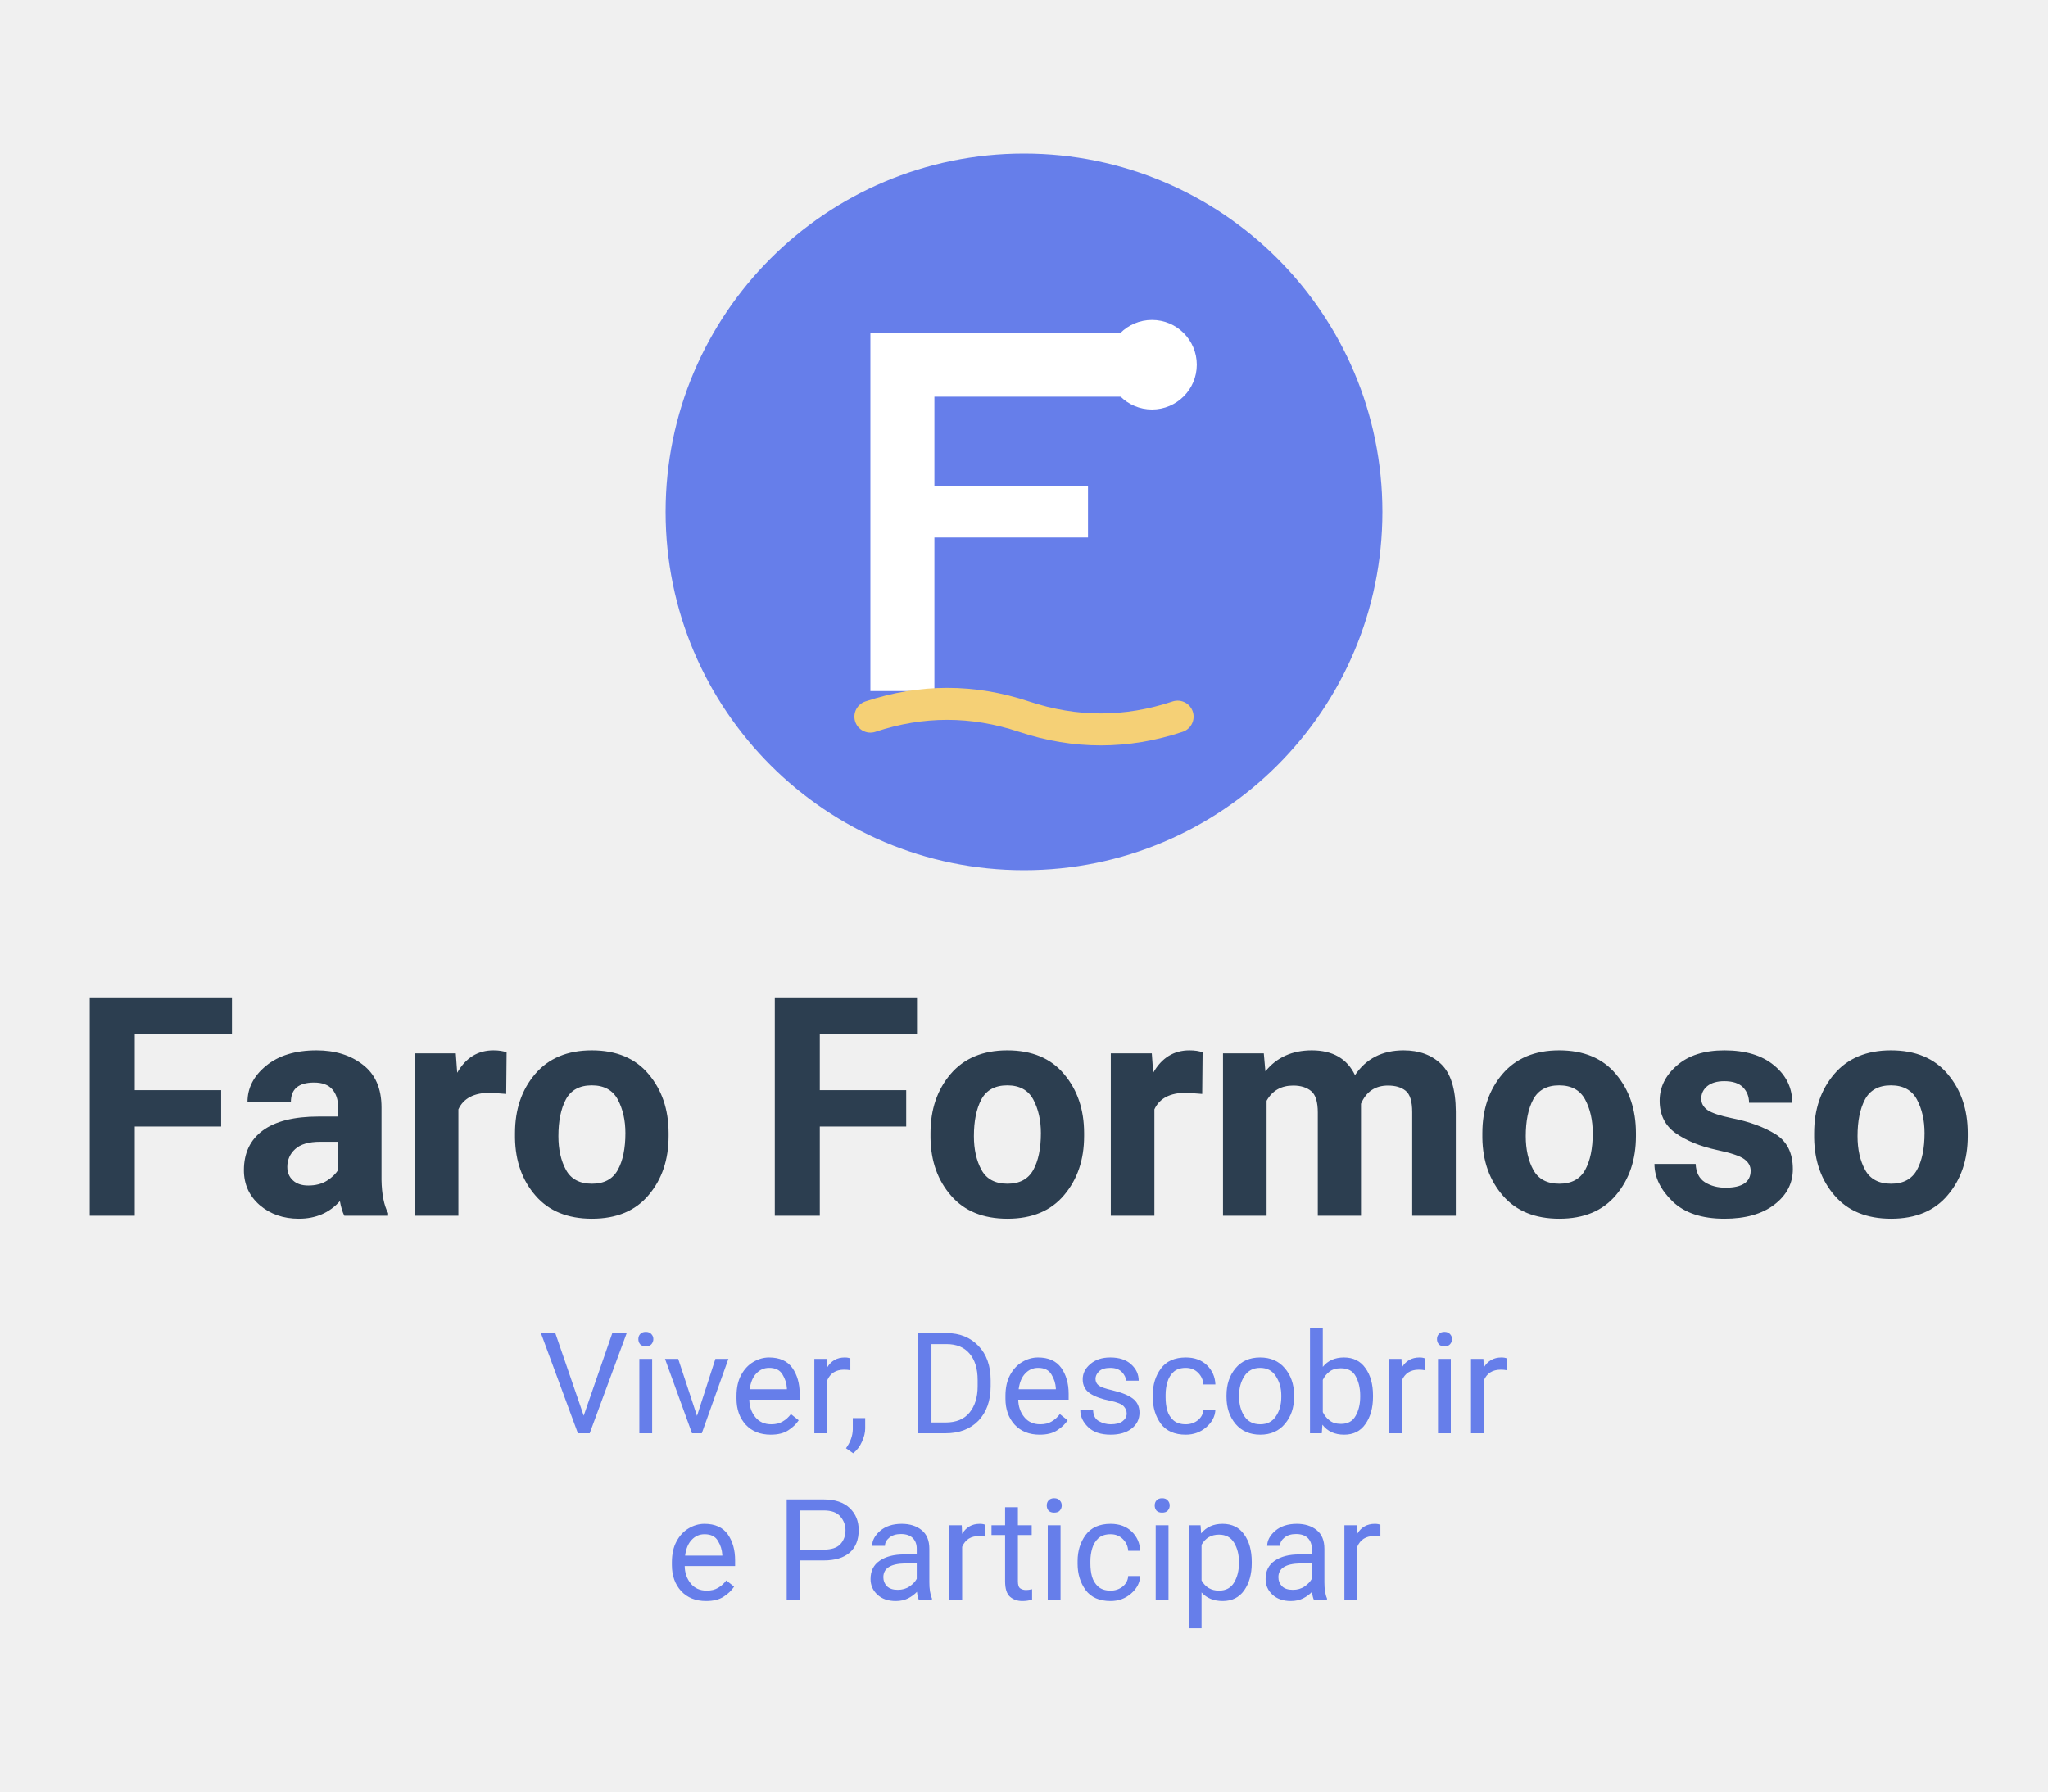
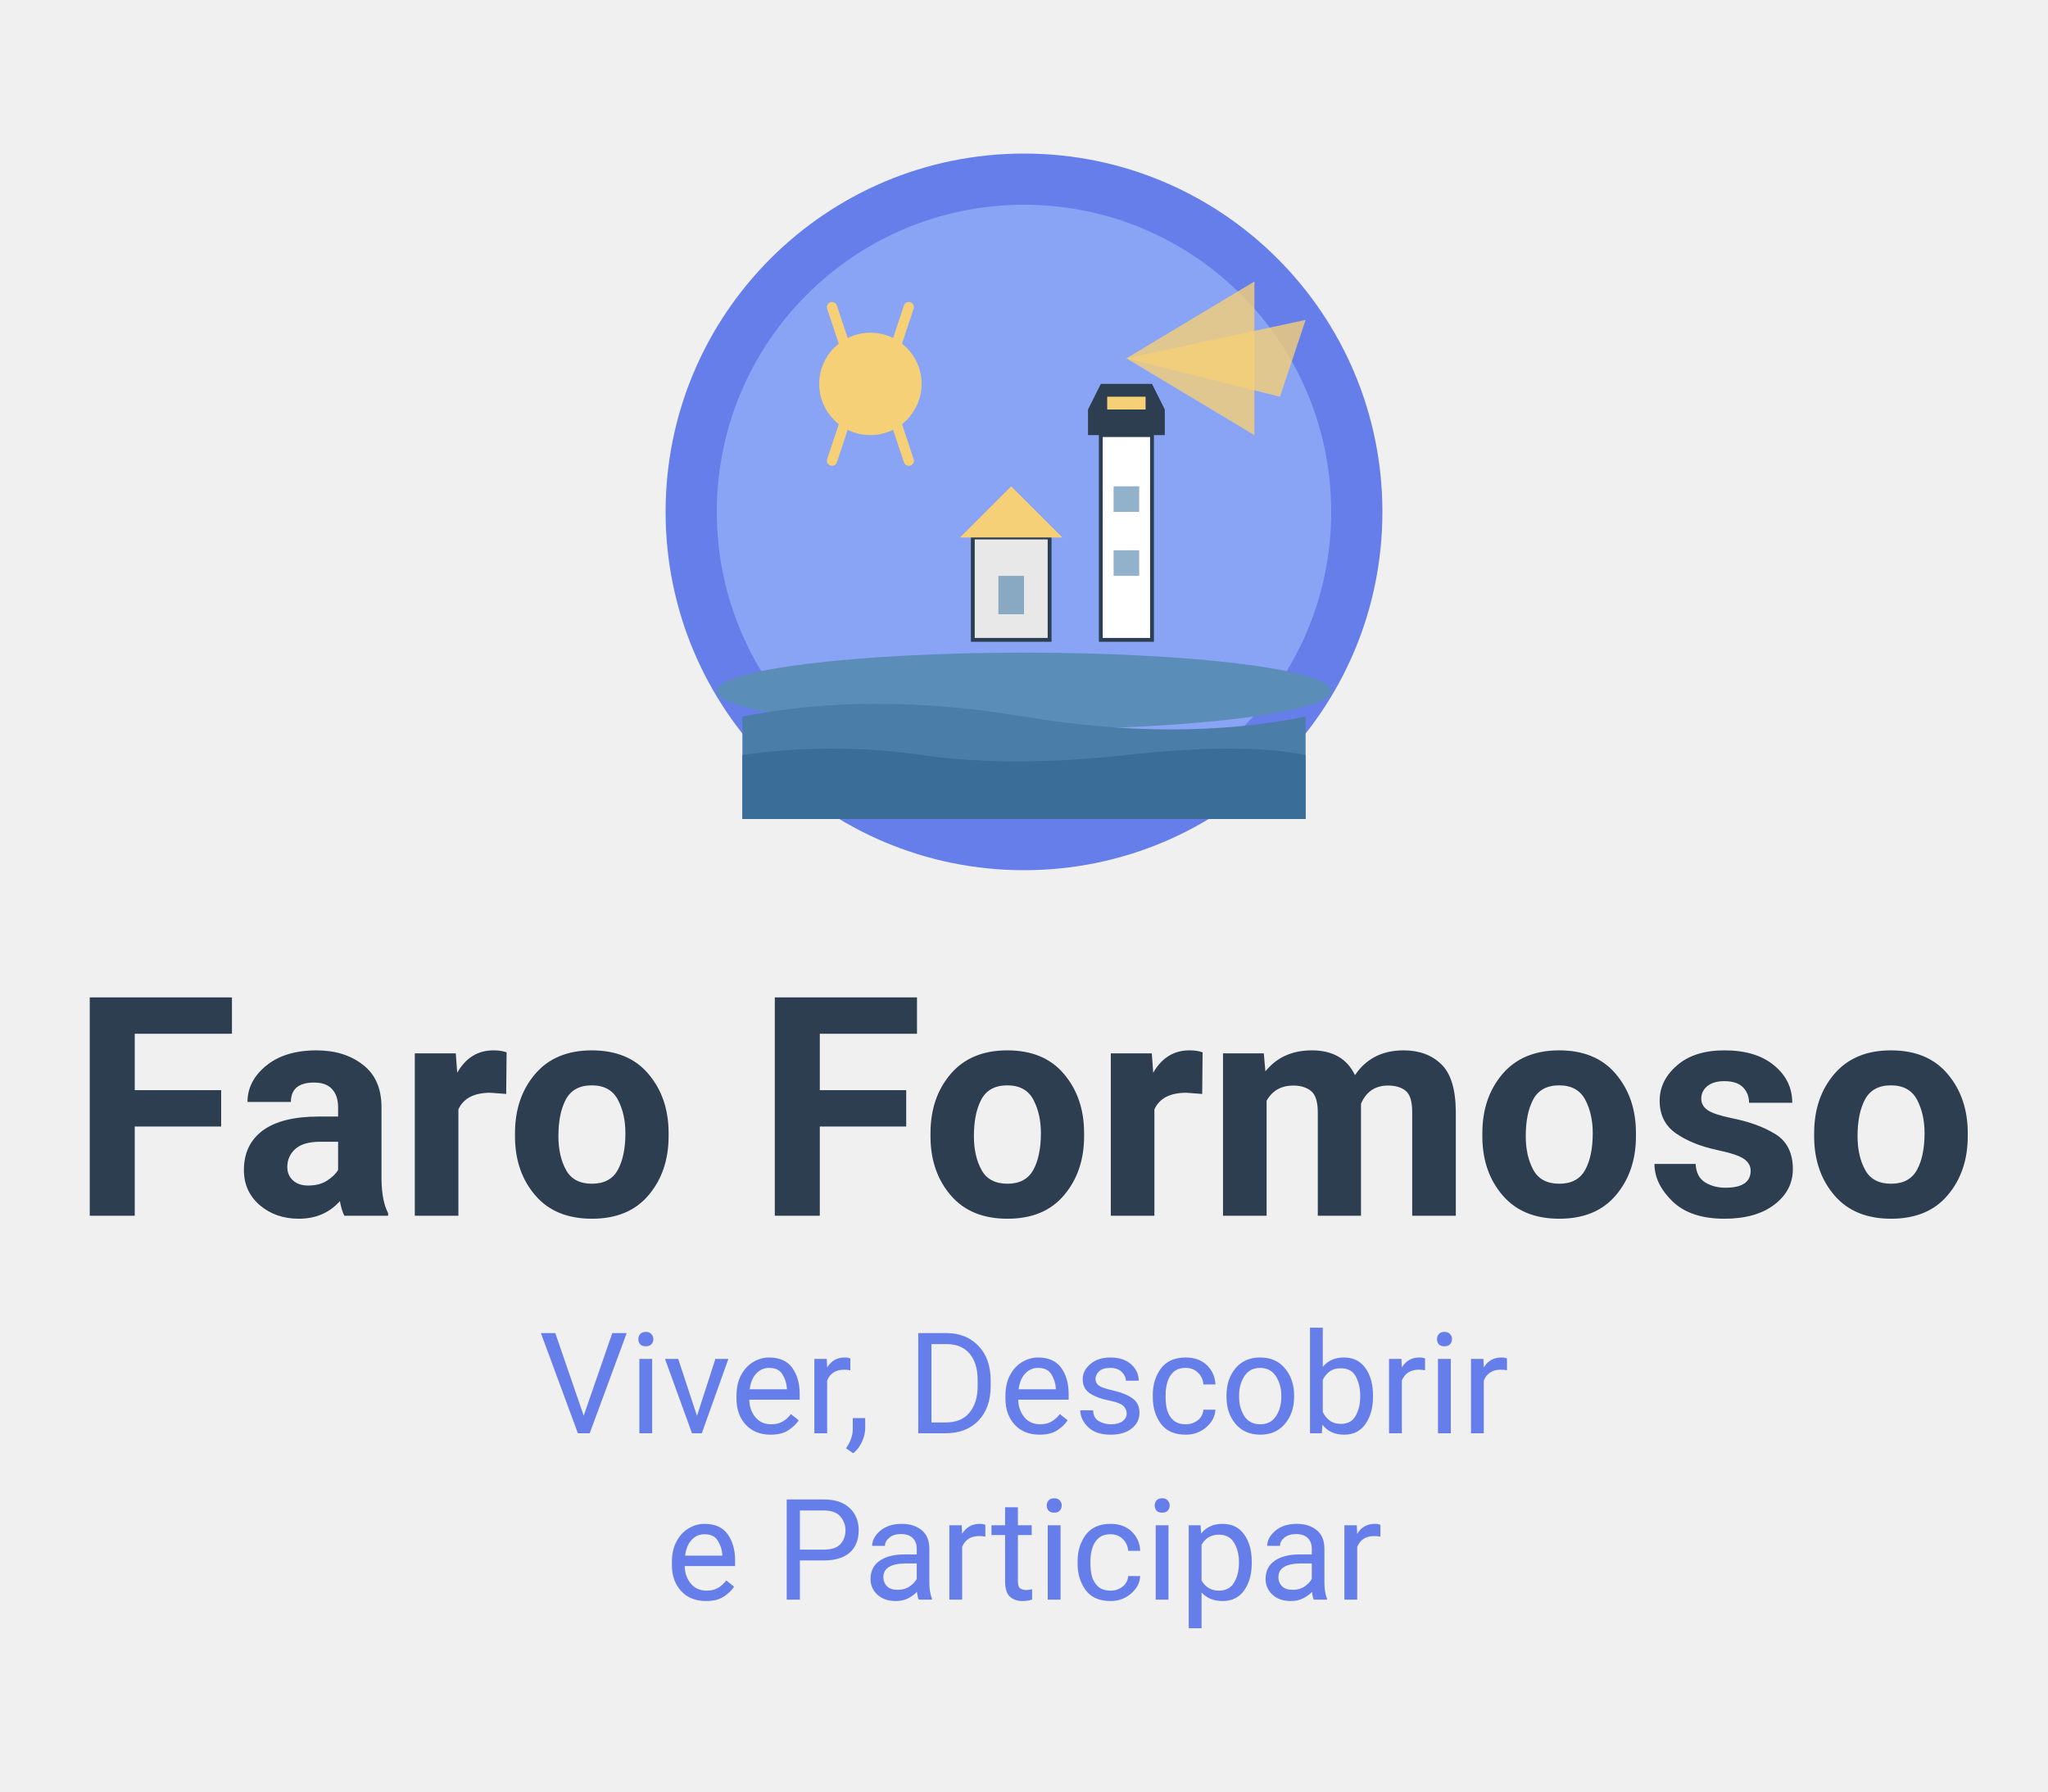
<svg xmlns="http://www.w3.org/2000/svg" viewBox="0 0 160 140" role="img" aria-label="Faro Formoso Logo">
  <defs>
    <style>
      .logo-text { font-family: -apple-system, BlinkMacSystemFont, "Segoe UI", Roboto, "Helvetica Neue", Arial, sans-serif; text-anchor: middle; }
      .logo-title { font-weight: 700; font-size: 24px; fill: #2c3e50; }
      .logo-subtitle { font-weight: 400; font-size: 11px; fill: #667eea; }
-       .logo-icon-bg { fill: #667eea; }
-       .logo-icon-wave { fill: #f5d076; }
-       .logo-icon-dot { fill: #ffffff; }
+       .bg { fill: #667eea; }
+       .sky { fill: #89a4f5; }
+       .lighthouse-body { fill: #ffffff; }
+       .lighthouse-top { fill: #2c3e50; }
+       .light-beam { fill: #f5d076; opacity: 0.8; }
+       .wave1 { fill: #5a8db8; }
+       .wave2 { fill: #4a7da8; }
+       .wave3 { fill: #3a6d98; }
+       .sun { fill: #f5d076; }
+       .building { fill: #e8e8e8; }
+       .roof { fill: #f5d076; }
    </style>
  </defs>
  <g transform="translate(50, 10)">
-     <circle cx="30" cy="30" r="28" class="logo-icon-bg" />
-     <path d="M 18 16 L 18 44 L 23 44 L 23 32 L 35 32 L 35 28 L 23 28 L 23 21 L 38 21 L 38 16 Z" fill="white" stroke="none" />
-     <path d="M 18 46 Q 24 44 30 46 T 42 46" class="logo-icon-wave" fill="none" stroke="#f5d076" stroke-width="2.5" stroke-linecap="round" />
-     <circle cx="40" cy="18.5" r="3.5" class="logo-icon-dot" />
+     <circle cx="30" cy="30" r="28" class="bg" />
+     <circle cx="30" cy="30" r="24" class="sky" />
+     <circle cx="18" cy="20" r="4" class="sun" />
+     <path d="M 16 17 L 15 14 M 20 17 L 21 14 M 16 23 L 15 26 M 20 23 L 21 26" stroke="#f5d076" stroke-width="0.8" stroke-linecap="round" />
+     <path d="M 38 18 L 48 12 L 48 24 Z" class="light-beam" />
+     <path d="M 38 18 L 52 15 L 50 21 Z" class="light-beam" />
+     <rect x="36" y="24" width="4" height="16" class="lighthouse-body" stroke="#2c3e50" stroke-width="0.3" />
+     <path d="M 35 24 L 41 24 L 41 22 L 40 20 L 36 20 L 35 22 Z" class="lighthouse-top" />
+     <rect x="36.5" y="21" width="3" height="1" fill="#f5d076" />
+     <rect x="37" y="28" width="2" height="2" fill="#4a7da8" opacity="0.6" />
+     <rect x="37" y="33" width="2" height="2" fill="#4a7da8" opacity="0.6" />
+     <rect x="26" y="32" width="6" height="8" class="building" stroke="#2c3e50" stroke-width="0.3" />
+     <path d="M 25 32 L 29 28 L 33 32 Z" class="roof" />
+     <rect x="28" y="35" width="2" height="3" fill="#4a7da8" opacity="0.6" />
+     <ellipse cx="30" cy="44" rx="24" ry="3" class="wave1" />
+     <path d="M 8 46 Q 18 44 30 46 T 52 46 L 52 54 L 8 54 Z" class="wave2" />
+     <path d="M 8 49 Q 15 48 22 49 T 38 49 T 52 49 L 52 54 L 8 54 Z" class="wave3" />
  </g>
  <g class="logo-text">
    <text x="80" y="95" class="logo-title">Faro Formoso</text>
    <text x="80" y="112" class="logo-subtitle">Viver, Descobrir</text>
    <text x="80" y="125" class="logo-subtitle">e Participar</text>
  </g>
</svg>
